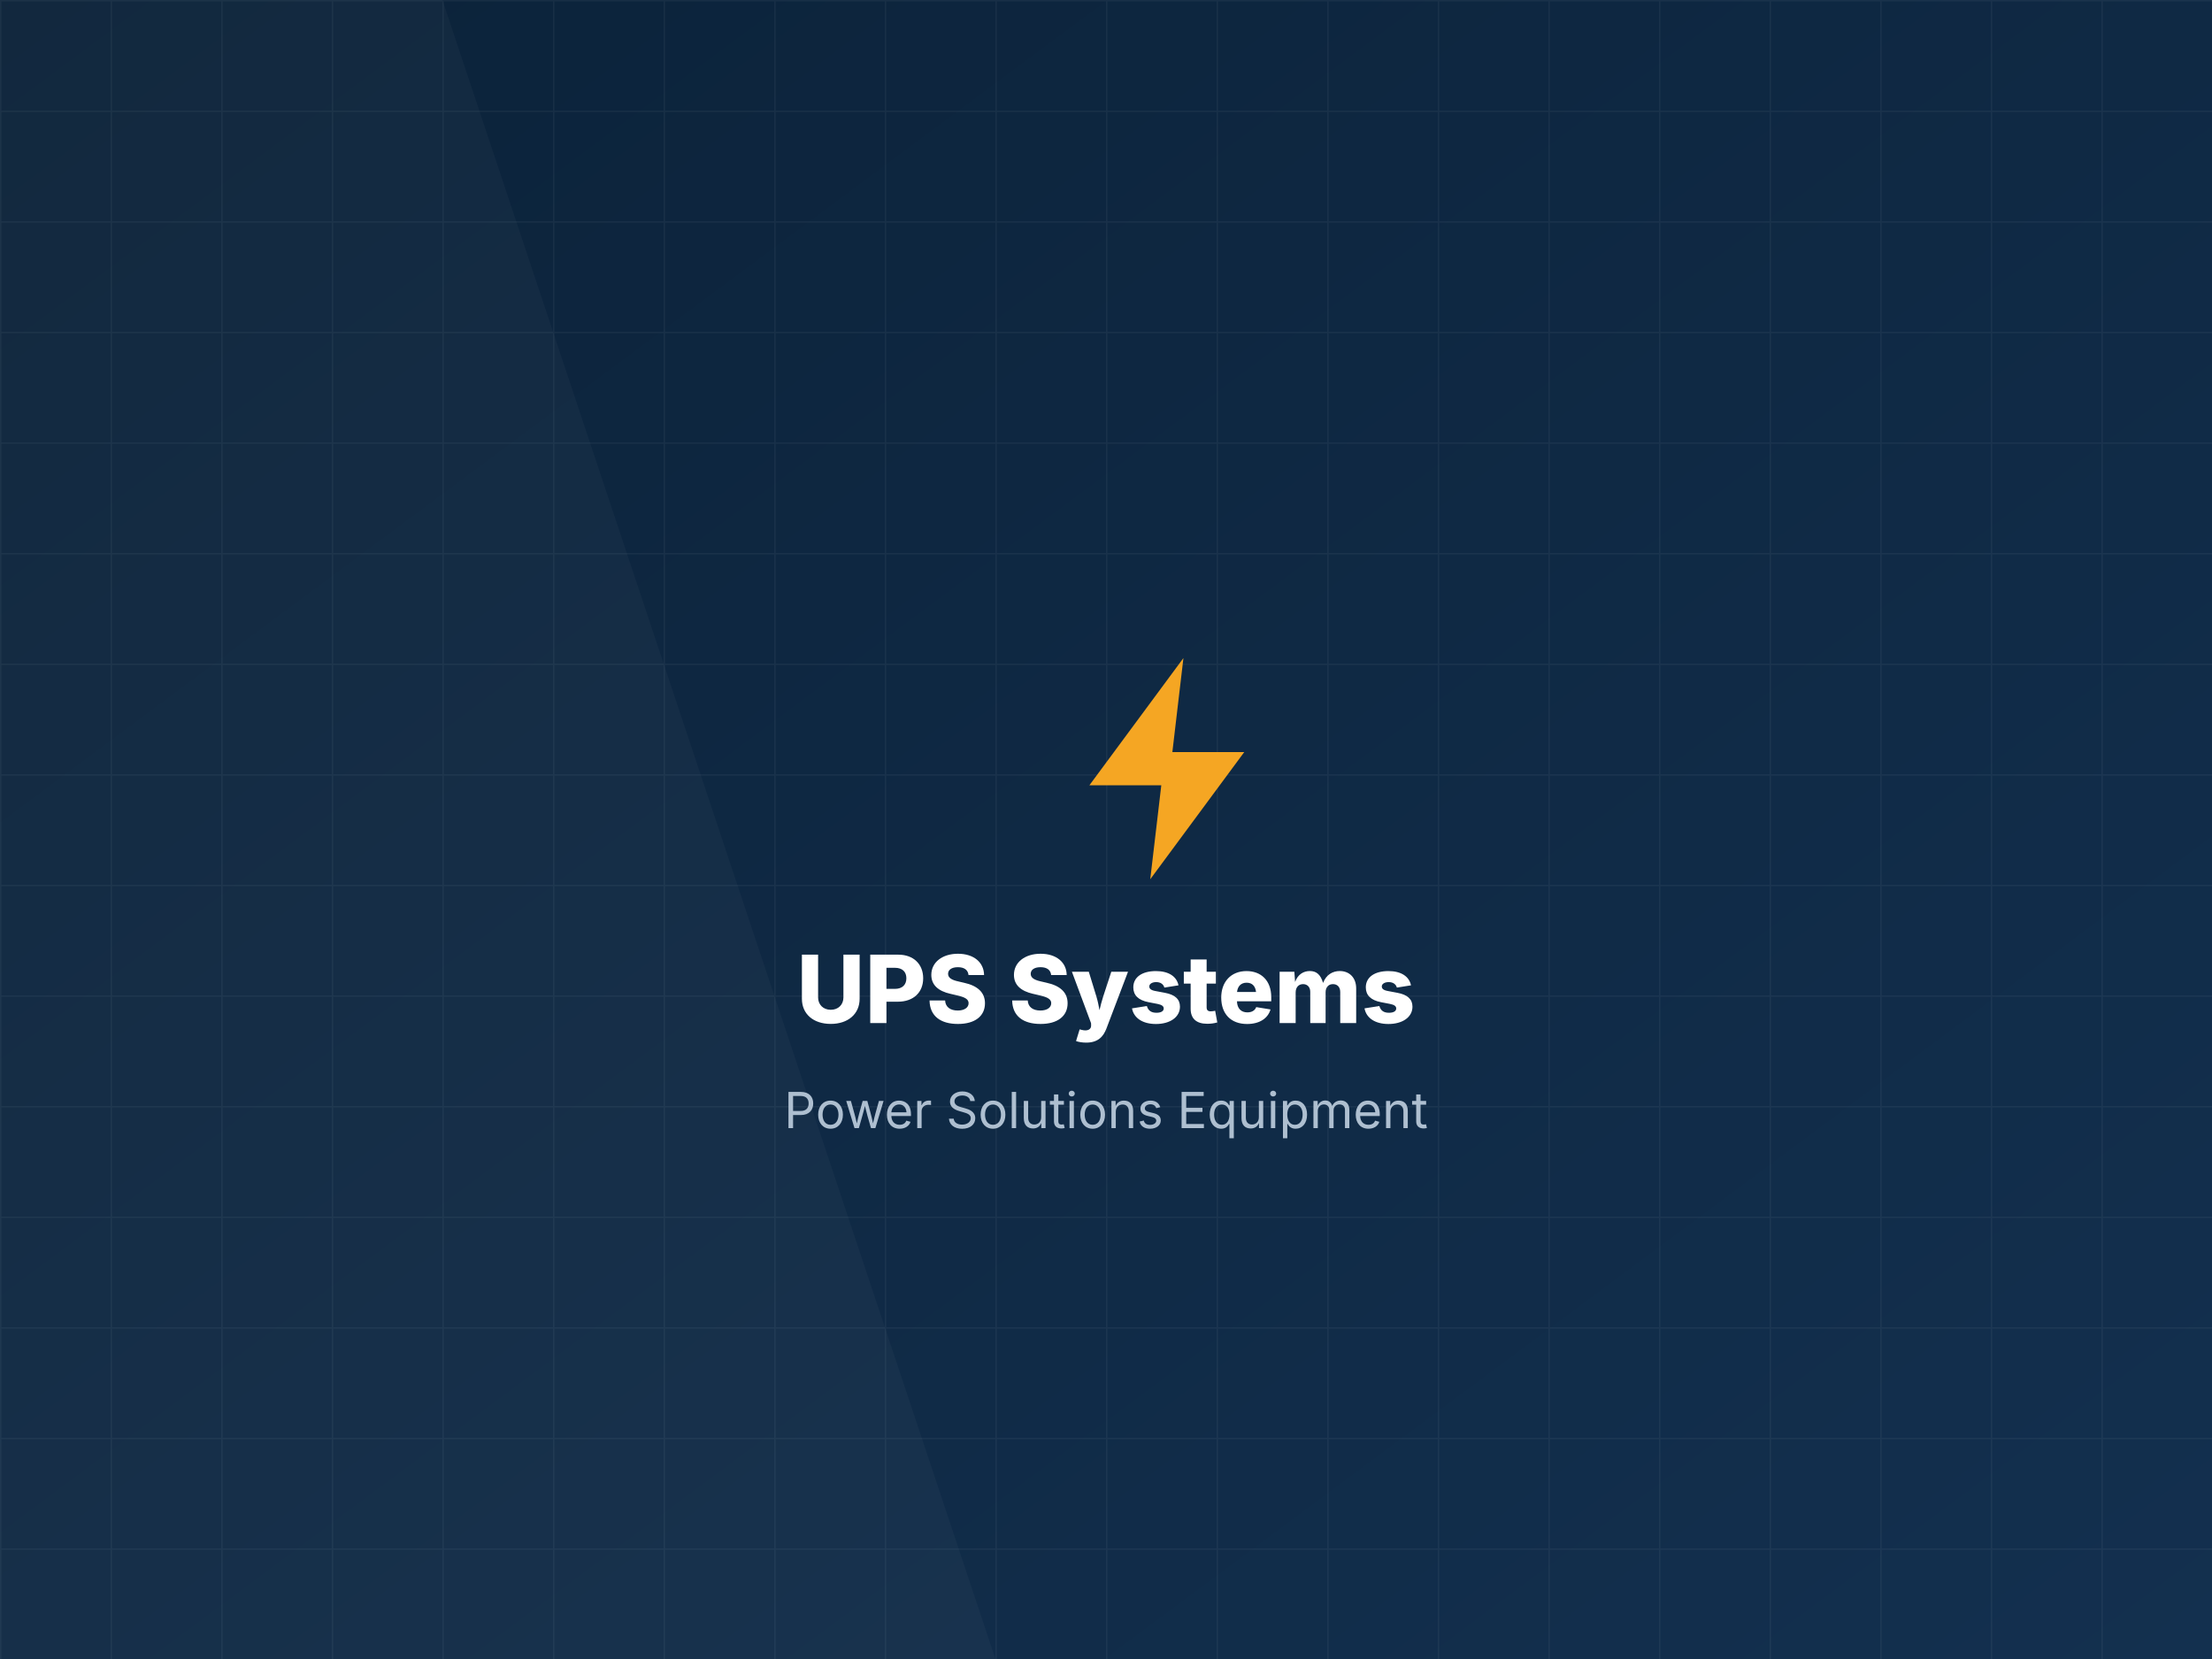
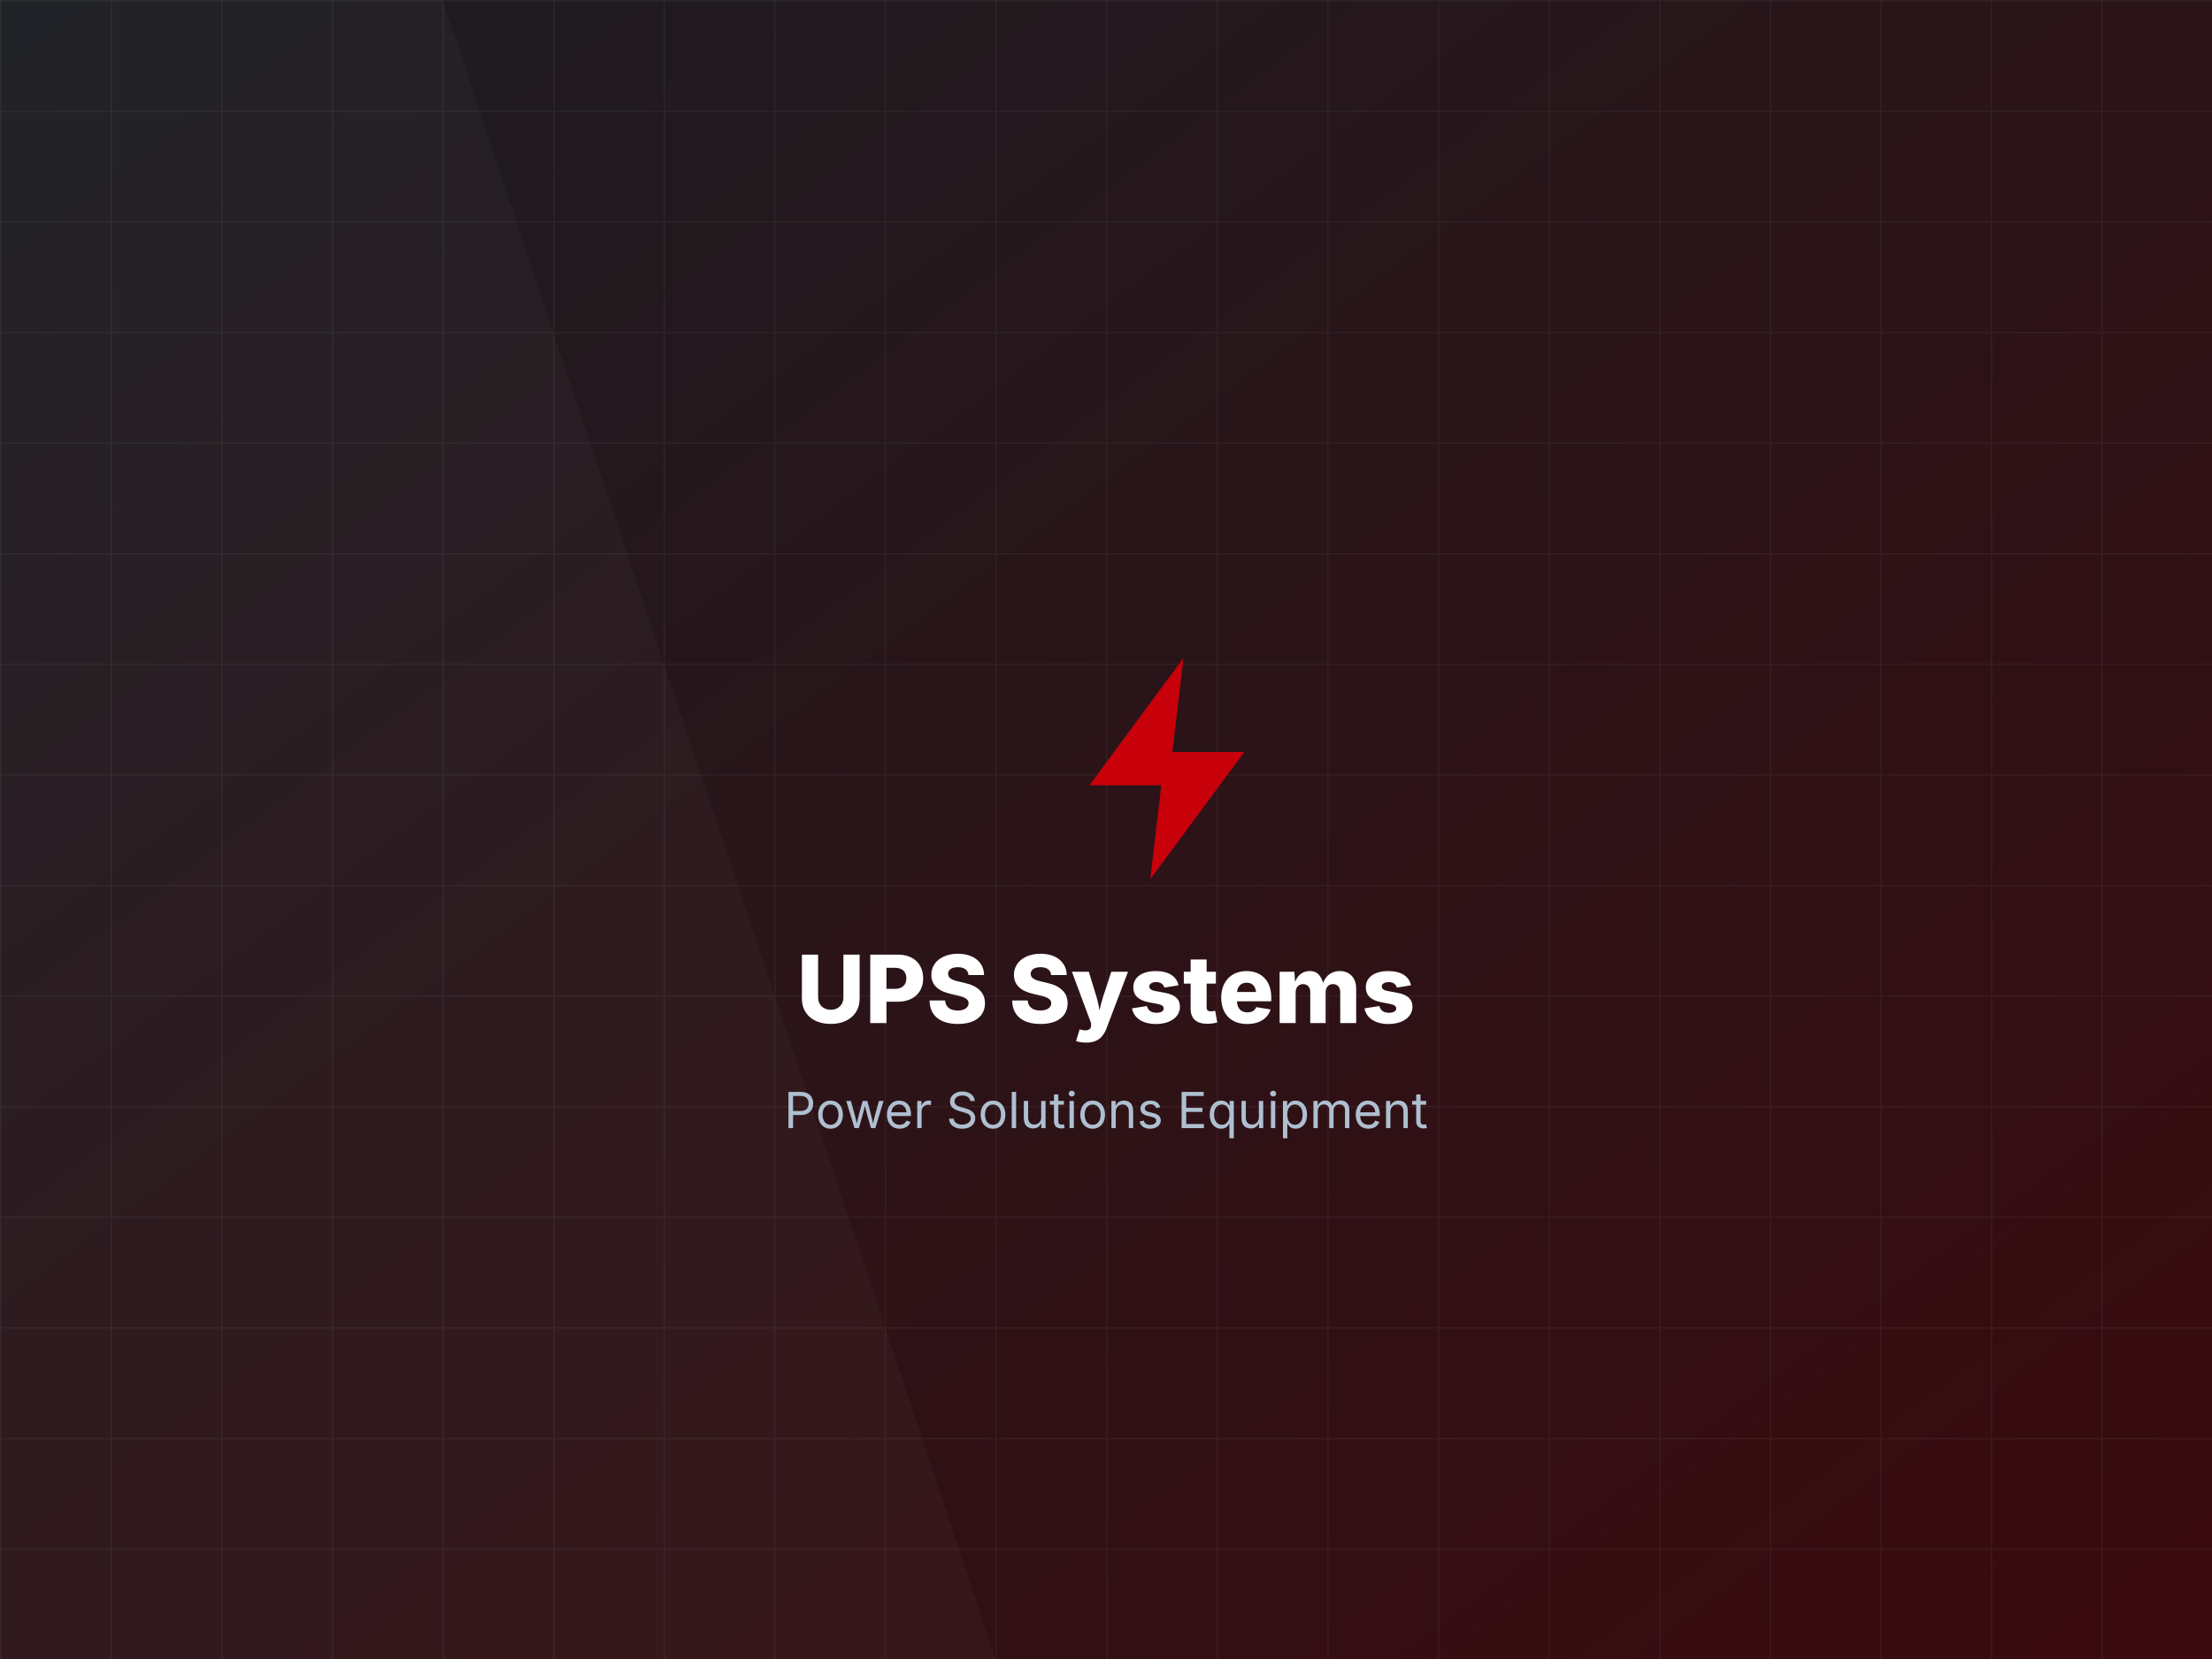
<svg xmlns="http://www.w3.org/2000/svg" width="800" height="600" viewBox="0 0 800 600" role="img" aria-label="UPS Systems">
  <defs>
    <linearGradient id="gups" x1="0" y1="0" x2="1" y2="1">
-       <stop offset="0" stop-color="#0b2239" />
-       <stop offset="1" stop-color="#13304f" />
+       <stop offset="0" stop-color="#1b1d22" />
+       <stop offset="1" stop-color="#3a0a0e" />
    </linearGradient>
    <pattern id="pups" width="40" height="40" patternUnits="userSpaceOnUse">
      <path d="M40 0H0V40" fill="none" stroke="#ffffff" stroke-opacity="0.05" stroke-width="1" />
    </pattern>
  </defs>
  <rect width="800" height="600" fill="url(#gups)" />
  <rect width="800" height="600" fill="url(#pups)" />
  <polygon points="0,600 360,600 160,0 0,0" fill="#ffffff" fill-opacity="0.03" />
  <g transform="translate(376, 230) scale(4)">
-     <path d="M13 2L4.5 13.5H11l-1 8.5 8.5-11.5H12l1-8.5z" fill="#f5a623" />
+     <path d="M13 2L4.5 13.5H11l-1 8.5 8.5-11.5H12l1-8.5z" fill="#c8000a" />
  </g>
  <text x="400" y="370" fill="#ffffff" font-family="Inter, Arial, sans-serif" font-size="34" font-weight="800" text-anchor="middle">UPS Systems</text>
  <text x="400" y="408" fill="#aebfd0" font-family="Inter, Arial, sans-serif" font-size="18" text-anchor="middle">Power Solutions Equipment</text>
</svg>
